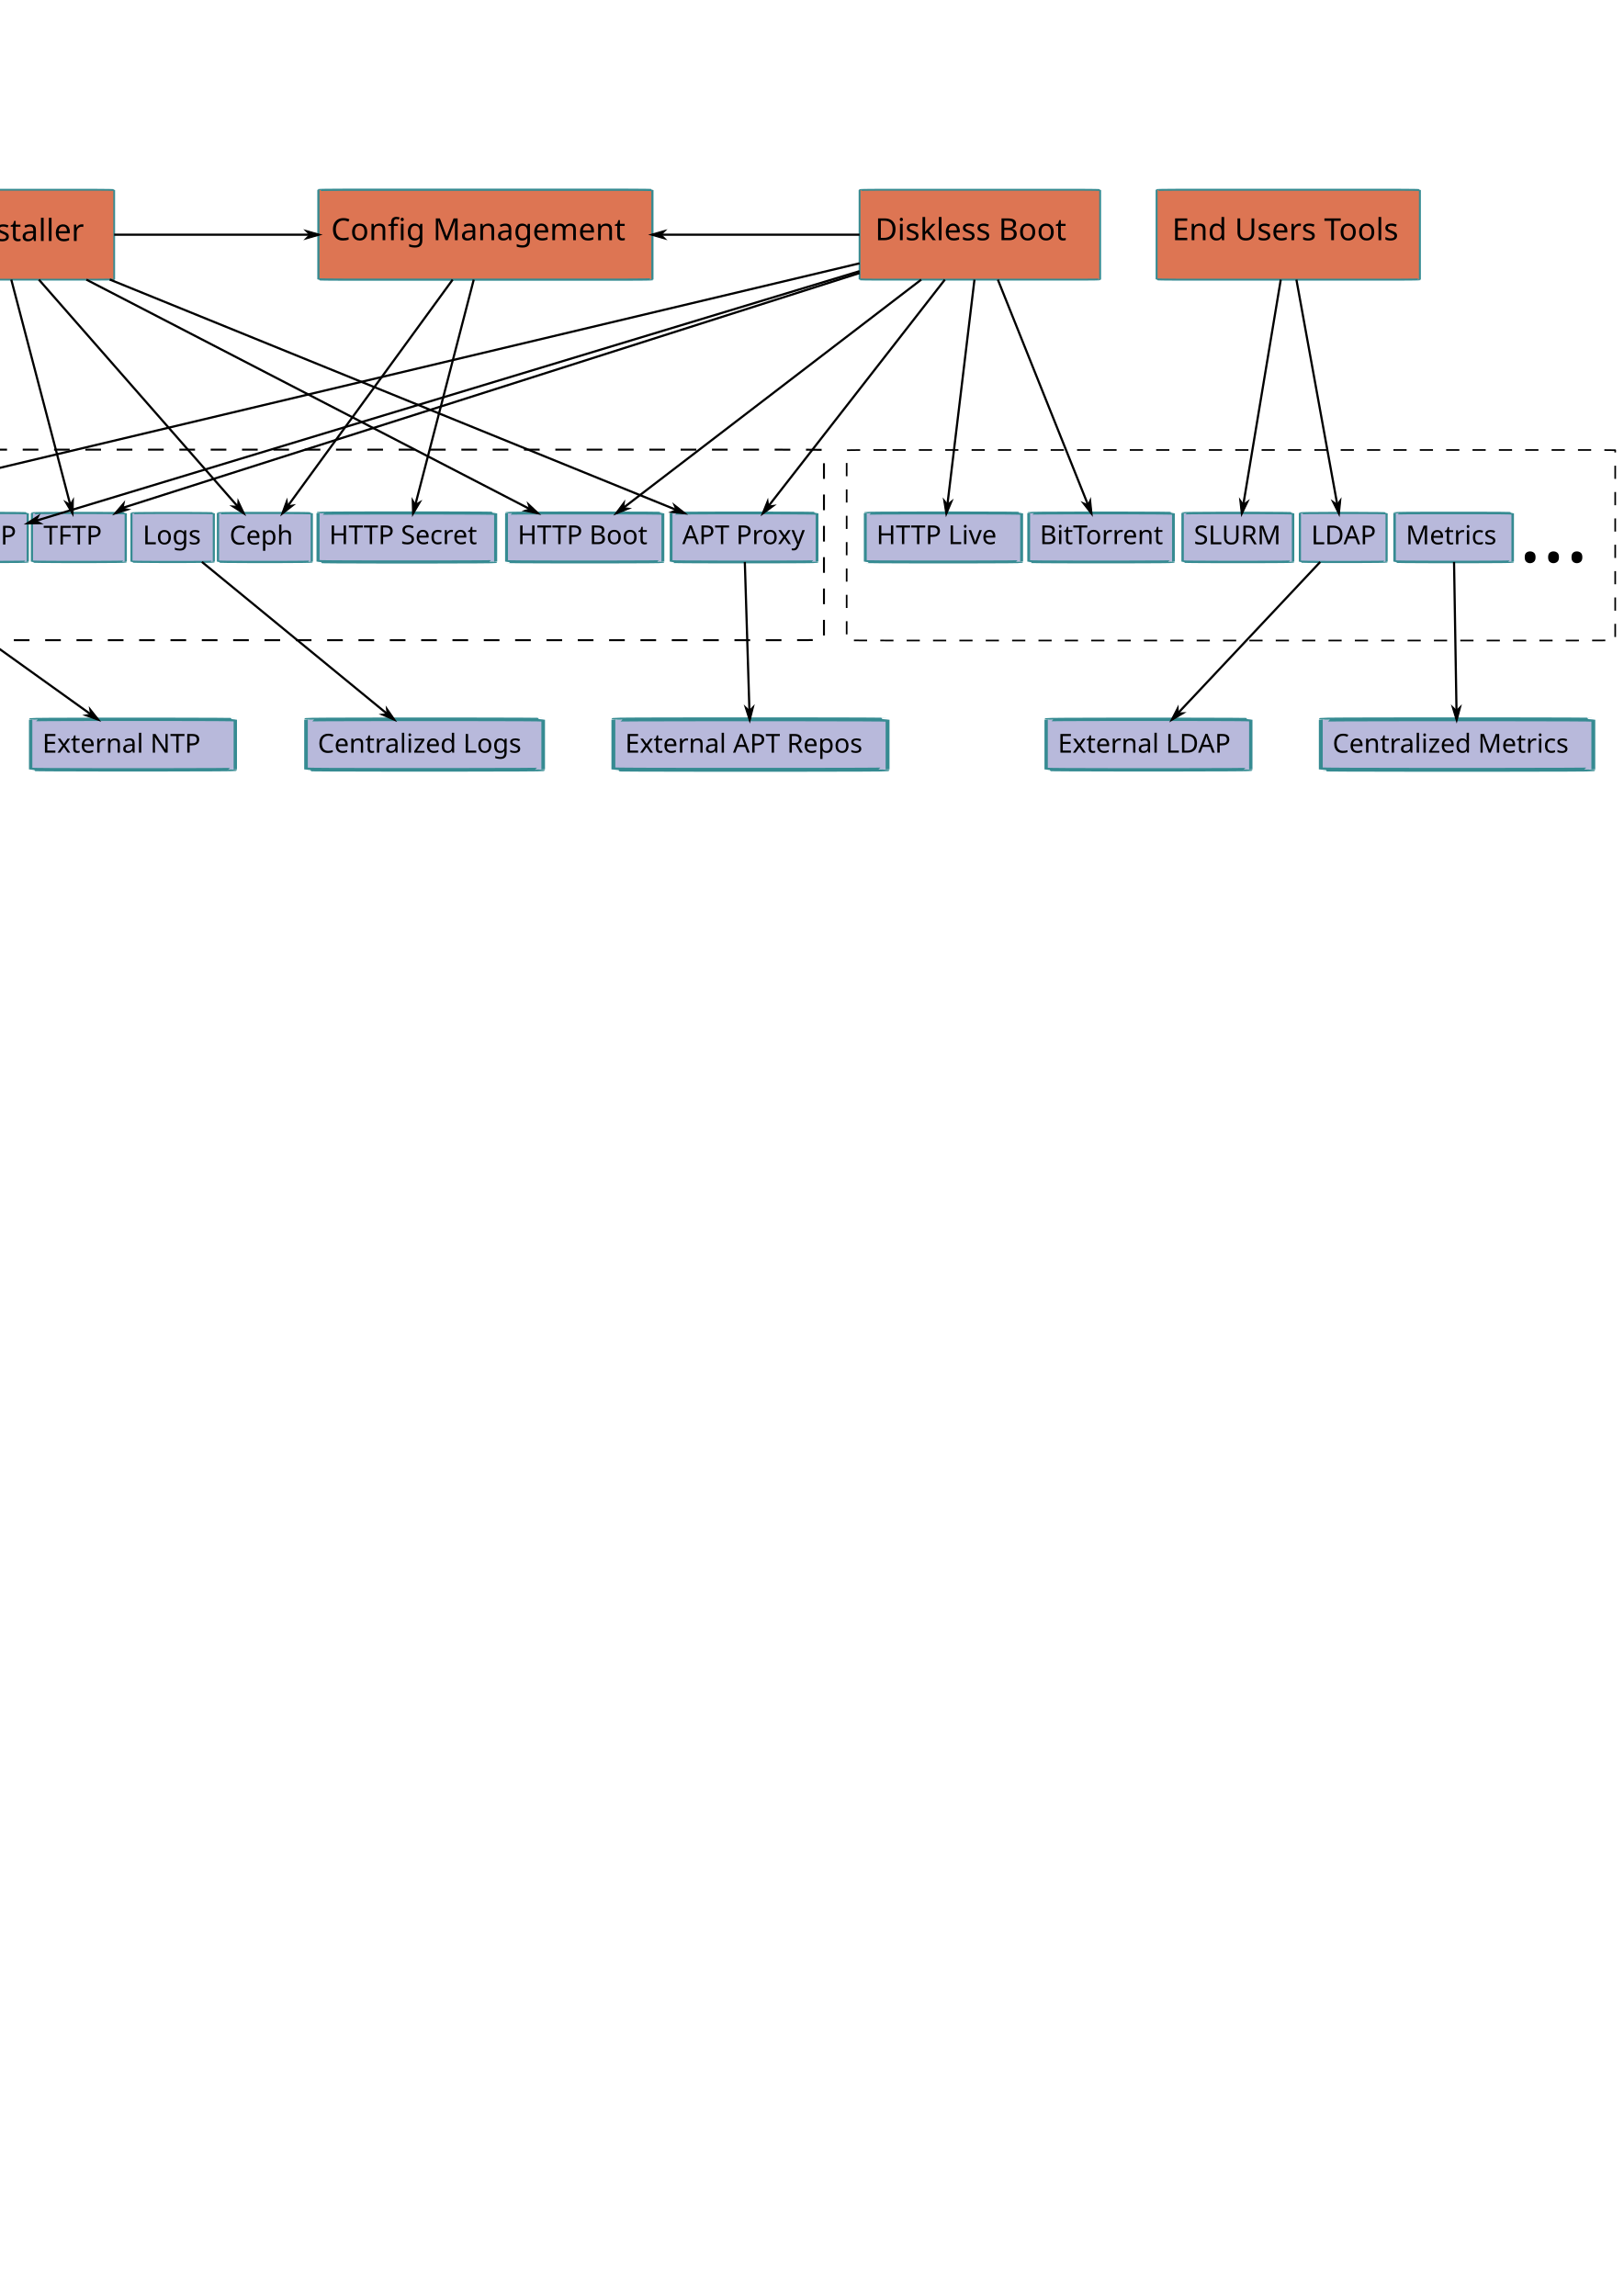
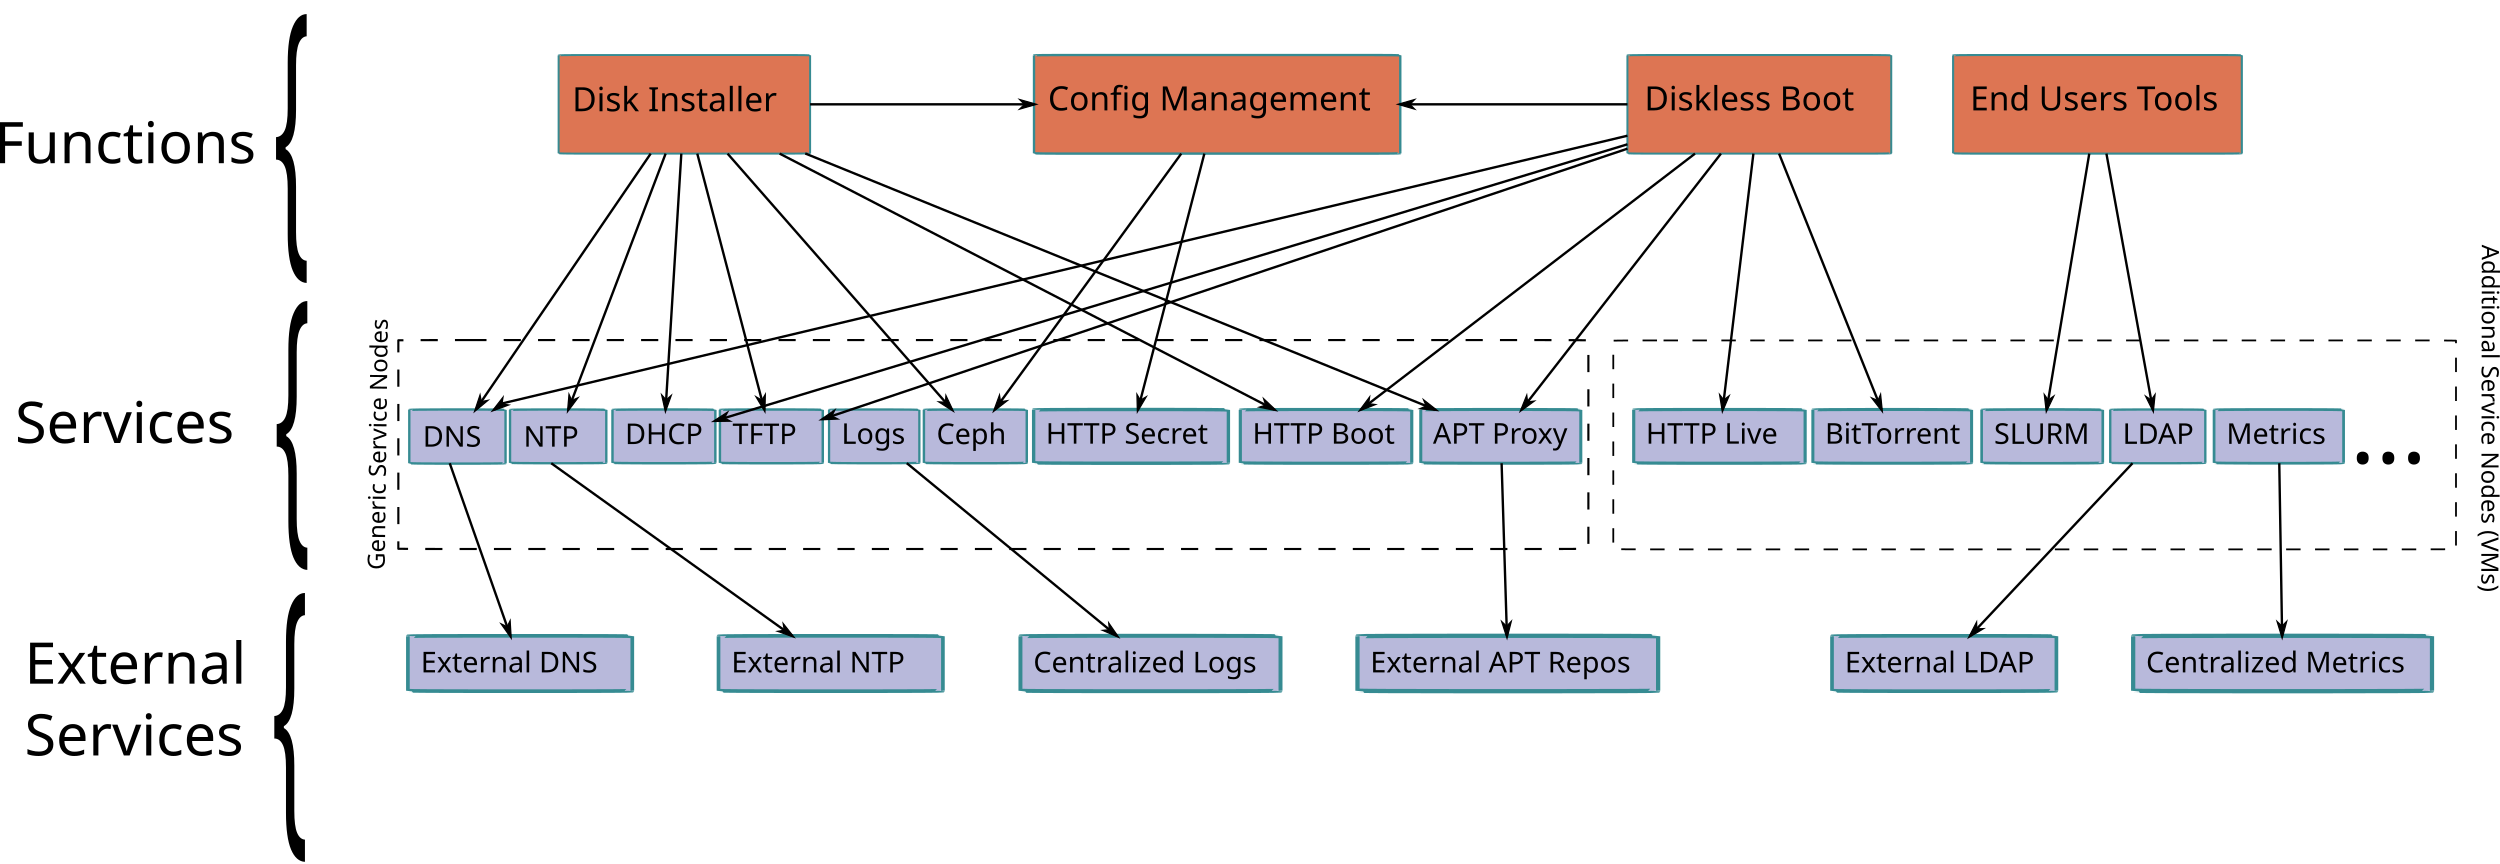
- <svg xmlns="http://www.w3.org/2000/svg" width="744.094" height="1052.362" id="svg2" version="1.1">
+ <svg xmlns="http://www.w3.org/2000/svg" width="1044.843" height="360.848" id="svg2" version="1.1">
  <defs id="defs4">
-     <marker orient="auto" refY="0.0" refX="0.0" id="Arrow1Mend" style="overflow:visible;">
-       <path id="path3845" d="M 0.0,0.0 L 5.0,-5.0 L -12.5,0.0 L 5.0,5.0 L 0.0,0.0 z " style="fill-rule:evenodd;stroke:#000000;stroke-width:1.0pt;" transform="scale(0.4) rotate(180) translate(10,0)" />
+     <marker orient="auto" refY="0" refX="0" id="Arrow1Mend" style="overflow:visible">
+       <path id="path3845" d="M 0,0 5,-5 -12.5,0 5,5 0,0 z" style="fill-rule:evenodd;stroke:#000000;stroke-width:1pt" transform="matrix(-0.4,0,0,-0.4,-4,0)" />
    </marker>
-     <marker orient="auto" refY="0.0" refX="0.0" id="Arrow1Mstart" style="overflow:visible">
-       <path id="path3842" d="M 0.0,0.0 L 5.0,-5.0 L -12.5,0.0 L 5.0,5.0 L 0.0,0.0 z " style="fill-rule:evenodd;stroke:#000000;stroke-width:1.0pt" transform="scale(0.4) translate(10,0)" />
+     <marker orient="auto" refY="0" refX="0" id="Arrow1Mstart" style="overflow:visible">
+       <path id="path3842" d="M 0,0 5,-5 -12.5,0 5,5 0,0 z" style="fill-rule:evenodd;stroke:#000000;stroke-width:1pt" transform="matrix(0.4,0,0,0.4,4,0)" />
    </marker>
-     <marker orient="auto" refY="0.0" refX="0.0" id="Arrow1Lstart" style="overflow:visible">
-       <path id="path3836" d="M 0.0,0.0 L 5.0,-5.0 L -12.5,0.0 L 5.0,5.0 L 0.0,0.0 z " style="fill-rule:evenodd;stroke:#000000;stroke-width:1.0pt" transform="scale(0.8) translate(12.5,0)" />
+     <marker orient="auto" refY="0" refX="0" id="Arrow1Lstart" style="overflow:visible">
+       <path id="path3836" d="M 0,0 5,-5 -12.5,0 5,5 0,0 z" style="fill-rule:evenodd;stroke:#000000;stroke-width:1pt" transform="matrix(0.8,0,0,0.8,10,0)" />
    </marker>
-     <marker orient="auto" refY="0.0" refX="0.0" id="Arrow1Lend" style="overflow:visible;">
-       <path id="path3839" d="M 0.0,0.0 L 5.0,-5.0 L -12.5,0.0 L 5.0,5.0 L 0.0,0.0 z " style="fill-rule:evenodd;stroke:#000000;stroke-width:1.0pt;" transform="scale(0.8) rotate(180) translate(12.5,0)" />
+     <marker orient="auto" refY="0" refX="0" id="Arrow1Lend" style="overflow:visible">
+       <path id="path3839" d="M 0,0 5,-5 -12.5,0 5,5 0,0 z" style="fill-rule:evenodd;stroke:#000000;stroke-width:1pt" transform="matrix(-0.8,0,0,-0.8,-10,0)" />
    </marker>
  </defs>
-   <g id="layer1">
+   <g id="layer1" transform="translate(286.2475,-63.97159)">
    <rect style="fill:#dd7553;fill-opacity:1;stroke:#368b92;stroke-width:0.825;stroke-linejoin:round;stroke-miterlimit:4;stroke-opacity:1;stroke-dasharray:none;stroke-dashoffset:0" id="rect2985" width="105.111" height="41.202" x="-52.782" y="86.971" rx="7.925" ry="0.171" />
    <text xml:space="preserve" style="font-size:40px;font-style:normal;font-weight:normal;line-height:125%;letter-spacing:0px;word-spacing:0px;fill:#000000;fill-opacity:1;stroke:none;font-family:Sans" x="-47.081" y="110.46" id="text3755">
      <tspan id="tspan3757" x="-47.081" y="110.46" style="font-size:14px">Disk Installer</tspan>
    </text>
    <rect style="fill:#dd7553;fill-opacity:1;stroke:#368b92;stroke-width:0.995;stroke-linejoin:round;stroke-miterlimit:4;stroke-opacity:1;stroke-dasharray:none;stroke-dashoffset:0" id="rect2985-3" width="153.07" height="41.202" x="145.909" y="86.971" rx="11.54" ry="0.171" />
    <text xml:space="preserve" style="font-size:40px;font-style:normal;font-weight:normal;line-height:125%;letter-spacing:0px;word-spacing:0px;fill:#000000;fill-opacity:1;stroke:none;font-family:Sans" x="151.732" y="110.103" id="text3755-6">
      <tspan id="tspan3757-7" x="151.732" y="110.103" style="font-size:14px">Config Management</tspan>
    </text>
    <rect style="fill:#dd7553;fill-opacity:1;stroke:#368b92;stroke-width:0.845;stroke-linejoin:round;stroke-miterlimit:4;stroke-opacity:1;stroke-dasharray:none;stroke-dashoffset:0" id="rect2985-3-3" width="110.254" height="41.202" x="393.914" y="86.971" rx="8.312" ry="0.171" />
    <text xml:space="preserve" style="font-size:40px;font-style:normal;font-weight:normal;line-height:125%;letter-spacing:0px;word-spacing:0px;fill:#000000;fill-opacity:1;stroke:none;font-family:Sans" x="401.03" y="110.103" id="text3755-6-5">
      <tspan id="tspan3757-7-6" x="401.03" y="110.103" style="font-size:14px">Diskless Boot</tspan>
    </text>
    <rect style="fill:#dd7553;fill-opacity:1;stroke:#368b92;stroke-width:0.884;stroke-linejoin:round;stroke-miterlimit:4;stroke-opacity:1;stroke-dasharray:none;stroke-dashoffset:0" id="rect2985-3-3-2" width="120.667" height="41.202" x="530.031" y="86.971" rx="9.098" ry="0.171" />
    <text xml:space="preserve" style="font-size:40px;font-style:normal;font-weight:normal;line-height:125%;letter-spacing:0px;word-spacing:0px;fill:#000000;fill-opacity:1;stroke:none;font-family:Sans" x="537.146" y="110.103" id="text3755-6-5-9">
      <tspan id="tspan3757-7-6-1" x="537.146" y="110.103" style="font-size:14px">End Users Tools</tspan>
    </text>
    <rect style="fill:#b8b9db;fill-opacity:1;stroke:#368b92;stroke-width:0.995;stroke-linejoin:round;stroke-miterlimit:4;stroke-opacity:1;stroke-dasharray:none;stroke-dashoffset:0" id="rect3867" width="40.231" height="22.623" x="-115.19" y="235.112" rx="13.384" ry="0.197" />
    <text xml:space="preserve" style="font-size:40px;font-style:normal;font-weight:normal;line-height:125%;letter-spacing:0px;word-spacing:0px;fill:#000000;fill-opacity:1;stroke:none;font-family:Sans" x="-109.536" y="250.666" id="text3869">
      <tspan id="tspan3871" x="-109.536" y="250.666" style="font-size:12px">DNS</tspan>
    </text>
    <rect style="fill:#b8b9db;fill-opacity:1;stroke:#368b92;stroke-width:0.992;stroke-linejoin:round;stroke-miterlimit:4;stroke-opacity:1;stroke-dasharray:none;stroke-dashoffset:0" id="rect3867-2" width="40.231" height="22.462" x="-73.083" y="235.112" rx="13.384" ry="0.196" />
    <text xml:space="preserve" style="font-size:40px;font-style:normal;font-weight:normal;line-height:125%;letter-spacing:0px;word-spacing:0px;fill:#000000;fill-opacity:1;stroke:none;font-family:Sans" x="-67.428" y="250.666" id="text3869-7">
      <tspan x="-67.428" y="250.666" style="font-size:12px" id="tspan3897">NTP</tspan>
    </text>
    <rect style="fill:#b8b9db;fill-opacity:1;stroke:#368b92;stroke-width:1.025;stroke-linejoin:round;stroke-miterlimit:4;stroke-opacity:1;stroke-dasharray:none;stroke-dashoffset:0" id="rect3867-2-9" width="42.988" height="22.462" x="-30.267" y="235.112" rx="14.301" ry="0.196" />
    <text xml:space="preserve" style="font-size:40px;font-style:normal;font-weight:normal;line-height:125%;letter-spacing:0px;word-spacing:0px;fill:#000000;fill-opacity:1;stroke:none;font-family:Sans" x="-25.001" y="249.57" id="text3869-7-3">
      <tspan x="-25.001" y="249.57" style="font-size:12px" id="tspan3897-6">DHCP</tspan>
    </text>
    <rect style="fill:#b8b9db;fill-opacity:1;stroke:#368b92;stroke-width:1.025;stroke-linejoin:round;stroke-miterlimit:4;stroke-opacity:1;stroke-dasharray:none;stroke-dashoffset:0" id="rect3867-2-9-0" width="42.988" height="22.462" x="14.634" y="235.112" rx="14.301" ry="0.196" />
    <text xml:space="preserve" style="font-size:40px;font-style:normal;font-weight:normal;line-height:125%;letter-spacing:0px;word-spacing:0px;fill:#000000;fill-opacity:1;stroke:none;font-family:Sans" x="19.9" y="249.57" id="text3869-7-3-6">
      <tspan x="19.9" y="249.57" style="font-size:12px" id="tspan3897-6-2">TFTP</tspan>
    </text>
    <rect style="fill:#b8b9db;fill-opacity:1;stroke:#368b92;stroke-width:1.025;stroke-linejoin:round;stroke-miterlimit:4;stroke-opacity:1;stroke-dasharray:none;stroke-dashoffset:0" id="rect3867-2-9-0-6" width="42.988" height="22.462" x="99.889" y="235.112" rx="14.301" ry="0.196" />
    <text xml:space="preserve" style="font-size:40px;font-style:normal;font-weight:normal;line-height:125%;letter-spacing:0px;word-spacing:0px;fill:#000000;fill-opacity:1;stroke:none;font-family:Sans" x="105.155" y="249.57" id="text3869-7-3-6-1">
      <tspan x="105.155" y="249.57" style="font-size:12px" id="tspan3897-6-2-8">Ceph</tspan>
    </text>
    <rect style="fill:#b8b9db;fill-opacity:1;stroke:#368b92;stroke-width:1.323;stroke-linejoin:round;stroke-miterlimit:4;stroke-opacity:1;stroke-dasharray:none;stroke-dashoffset:0" id="rect3867-2-9-0-6-7" width="71.644" height="22.462" x="232.129" y="235.112" rx="23.834" ry="0.196" />
    <text xml:space="preserve" style="font-size:40px;font-style:normal;font-weight:normal;line-height:125%;letter-spacing:0px;word-spacing:0px;fill:#000000;fill-opacity:1;stroke:none;font-family:Sans" x="237.227" y="249.403" id="text3869-7-3-6-1-9">
      <tspan x="237.227" y="249.403" style="font-size:12px" id="tspan3897-6-2-8-2">HTTP Boot</tspan>
    </text>
    <rect style="fill:#b8b9db;fill-opacity:1;stroke:#368b92;stroke-width:1.323;stroke-linejoin:round;stroke-miterlimit:4;stroke-opacity:1;stroke-dasharray:none;stroke-dashoffset:0" id="rect3867-2-9-0-6-7-0" width="71.644" height="22.462" x="396.541" y="235.112" rx="23.834" ry="0.196" />
    <text xml:space="preserve" style="font-size:40px;font-style:normal;font-weight:normal;line-height:125%;letter-spacing:0px;word-spacing:0px;fill:#000000;fill-opacity:1;stroke:none;font-family:Sans" x="401.639" y="249.403" id="text3869-7-3-6-1-9-2">
      <tspan x="401.639" y="249.403" style="font-size:12px" id="tspan3897-6-2-8-2-3">HTTP Live</tspan>
    </text>
    <rect style="fill:#b8b9db;fill-opacity:1;stroke:#368b92;stroke-width:1.112;stroke-linejoin:round;stroke-miterlimit:4;stroke-opacity:1;stroke-dasharray:none;stroke-dashoffset:0" id="rect3867-2-9-0-6-7-0-7" width="50.632" height="22.462" x="541.95" y="235.112" rx="16.844" ry="0.196" />
    <text xml:space="preserve" style="font-size:40px;font-style:normal;font-weight:normal;line-height:125%;letter-spacing:0px;word-spacing:0px;fill:#000000;fill-opacity:1;stroke:none;font-family:Sans" x="547.128" y="249.482" id="text3869-7-3-6-1-9-2-5">
      <tspan x="547.128" y="249.482" style="font-size:12px" id="tspan3897-6-2-8-2-3-9">SLURM</tspan>
    </text>
    <rect style="fill:#b8b9db;fill-opacity:1;stroke:#368b92;stroke-width:0.985;stroke-linejoin:round;stroke-miterlimit:4;stroke-opacity:1;stroke-dasharray:none;stroke-dashoffset:0" id="rect3867-2-9-0-6-7-0-7-2" width="39.737" height="22.462" x="595.7" y="235.112" rx="13.219" ry="0.196" />
    <text xml:space="preserve" style="font-size:40px;font-style:normal;font-weight:normal;line-height:125%;letter-spacing:0px;word-spacing:0px;fill:#000000;fill-opacity:1;stroke:none;font-family:Sans" x="600.878" y="249.482" id="text3869-7-3-6-1-9-2-5-2">
      <tspan x="600.878" y="249.482" style="font-size:12px" id="tspan3897-6-2-8-2-3-9-8">LDAP</tspan>
    </text>
    <rect style="fill:#b8b9db;fill-opacity:1;stroke:#368b92;stroke-width:0.96;stroke-linejoin:round;stroke-miterlimit:4;stroke-opacity:1;stroke-dasharray:none;stroke-dashoffset:0" id="rect3867-2-9-0-6-7-0-7-2-9" width="37.737" height="22.462" x="60.249" y="235.112" rx="12.554" ry="0.196" />
    <text xml:space="preserve" style="font-size:40px;font-style:normal;font-weight:normal;line-height:125%;letter-spacing:0px;word-spacing:0px;fill:#000000;fill-opacity:1;stroke:none;font-family:Sans" x="65.427" y="249.482" id="text3869-7-3-6-1-9-2-5-2-7">
      <tspan x="65.427" y="249.482" style="font-size:12px" id="tspan3897-6-2-8-2-3-9-8-3">Logs</tspan>
    </text>
    <rect style="fill:#b8b9db;fill-opacity:1;stroke:#368b92;stroke-width:1.15;stroke-linejoin:round;stroke-miterlimit:4;stroke-opacity:1;stroke-dasharray:none;stroke-dashoffset:0" id="rect3867-2-9-0-6-7-0-7-2-6" width="54.126" height="22.462" x="639.097" y="235.112" rx="18.006" ry="0.196" />
    <text xml:space="preserve" style="font-size:40px;font-style:normal;font-weight:normal;line-height:125%;letter-spacing:0px;word-spacing:0px;fill:#000000;fill-opacity:1;stroke:none;font-family:Sans" x="644.275" y="249.482" id="text3869-7-3-6-1-9-2-5-2-1">
      <tspan x="644.275" y="249.482" style="font-size:12px" id="tspan3897-6-2-8-2-3-9-8-2">Metrics</tspan>
    </text>
    <text xml:space="preserve" style="font-size:40px;font-style:normal;font-weight:normal;line-height:125%;letter-spacing:0px;word-spacing:0px;fill:#000000;fill-opacity:1;stroke:none;font-family:Sans" x="695.859" y="257.574" id="text4117">
      <tspan id="tspan4119" x="695.859" y="257.574">...</tspan>
    </text>
    <rect style="fill:#b8b9db;fill-opacity:1;stroke:#368b92;stroke-width:1.273;stroke-linejoin:round;stroke-miterlimit:4;stroke-opacity:1;stroke-dasharray:none;stroke-dashoffset:0" id="rect3867-2-9-0-6-7-0-3" width="66.335" height="22.462" x="471.415" y="235.112" rx="22.067" ry="0.196" />
    <text xml:space="preserve" style="font-size:40px;font-style:normal;font-weight:normal;line-height:125%;letter-spacing:0px;word-spacing:0px;fill:#000000;fill-opacity:1;stroke:none;font-family:Sans" x="476.513" y="249.403" id="text3869-7-3-6-1-9-2-1">
      <tspan x="476.513" y="249.403" style="font-size:12px" id="tspan3897-6-2-8-2-3-94">BitTorrent</tspan>
    </text>
    <path style="fill:none;stroke:#000000;stroke-width:1px;stroke-linecap:butt;stroke-linejoin:miter;stroke-opacity:1;marker-start:none;marker-end:url(#Arrow1Mend)" d="m -14.299,128.174 -73.049,106.939" id="path4840" />
    <path style="fill:none;stroke:#000000;stroke-width:1px;stroke-linecap:butt;stroke-linejoin:miter;stroke-opacity:1;marker-end:url(#Arrow1Mend)" d="M -8.056,128.174 -48.699,235.112" id="path5220" />
    <path style="fill:none;stroke:#000000;stroke-width:1px;stroke-linecap:butt;stroke-linejoin:miter;stroke-opacity:1;marker-end:url(#Arrow1Mend)" d="M -1.496,128.174 -8.081,235.112" id="path5222" />
    <path style="fill:none;stroke:#000000;stroke-width:1px;stroke-linecap:butt;stroke-linejoin:miter;stroke-opacity:1;marker-end:url(#Arrow1Mend)" d="M 39.585,128.174 246.279,235.129" id="path5228" />
    <path style="fill:none;stroke:#000000;stroke-width:1px;stroke-linecap:butt;stroke-linejoin:miter;stroke-opacity:1;marker-end:url(#Arrow1Mend)" d="m 207.441,128.174 -77.879,106.939" id="path5230" />
    <rect style="fill:#b8b9db;fill-opacity:1;stroke:#368b92;stroke-width:1.41;stroke-linejoin:round;stroke-miterlimit:4;stroke-opacity:1;stroke-dasharray:none;stroke-dashoffset:0" id="rect3867-2-9-0-6-7-3" width="81.393" height="22.462" x="145.75" y="235.112" rx="27.077" ry="0.196" />
    <text xml:space="preserve" style="font-size:40px;font-style:normal;font-weight:normal;line-height:125%;letter-spacing:0px;word-spacing:0px;fill:#000000;fill-opacity:1;stroke:none;font-family:Sans" x="150.848" y="249.403" id="text3869-7-3-6-1-9-6">
      <tspan x="150.848" y="249.403" style="font-size:12px" id="tspan3897-6-2-8-2-7">HTTP Secret</tspan>
    </text>
    <path style="fill:none;stroke:#000000;stroke-width:1px;stroke-linecap:butt;stroke-linejoin:miter;stroke-opacity:1;marker-end:url(#Arrow1Mend)" d="M 17.827,128.174 111.544,235.115" id="path5258" />
    <path style="fill:none;stroke:#000000;stroke-width:1px;stroke-linecap:butt;stroke-linejoin:miter;stroke-opacity:1;marker-end:url(#Arrow1Mend)" d="M 446.565,128.174 433.713,235.112" id="path5262" />
    <path style="fill:none;stroke:#000000;stroke-width:1px;stroke-linecap:butt;stroke-linejoin:miter;stroke-opacity:1;marker-end:url(#Arrow1Mend)" d="m 457.287,128.174 42.801,106.939" id="path5264" />
    <path style="fill:none;stroke:#000000;stroke-width:1px;stroke-linecap:butt;stroke-linejoin:miter;stroke-opacity:1;marker-end:url(#Arrow1Mend)" d="m 393.914,107.573 -94.935,-1e-5" id="path6590" />
    <path style="fill:none;stroke:#000000;stroke-width:1px;stroke-linecap:butt;stroke-linejoin:miter;stroke-opacity:1;marker-end:url(#Arrow1Mend)" d="m 586.935,128.174 -17.8,106.939" id="path6970" />
    <path style="fill:none;stroke:#000000;stroke-width:1px;stroke-linecap:butt;stroke-linejoin:miter;stroke-opacity:1;marker-end:url(#Arrow1Mend)" d="m 594.106,128.174 19.423,106.939" id="path6972" />
    <rect style="fill:none;stroke:#000000;stroke-width:0.897;stroke-linejoin:round;stroke-miterlimit:4;stroke-opacity:1;stroke-dasharray:7.179, 7.179;stroke-dashoffset:0" id="rect7354" width="497.361" height="87.336" x="-119.766" y="206.093" rx="29.665" ry="0.1" />
    <text xml:space="preserve" style="font-size:40px;font-style:normal;font-weight:normal;line-height:125%;letter-spacing:0px;word-spacing:0px;fill:#000000;fill-opacity:1;stroke:none;font-family:Sans" x="-303.756" y="-121.64" id="text7356" transform="matrix(0.01268028,-0.9999196,0.9999196,0.01268028,0,0)">
      <tspan id="tspan7358" x="-303.756" y="-121.64" style="font-size:10px">Generic Service Nodes</tspan>
    </text>
    <rect style="fill:none;stroke:#000000;stroke-width:0.755;stroke-linejoin:round;stroke-miterlimit:4;stroke-opacity:1;stroke-dasharray:6.041, 6.041;stroke-dashoffset:0" id="rect7354-5" width="352.201" height="87.336" x="388.002" y="206.239" rx="21.007" ry="0.1" />
    <text xml:space="preserve" style="font-size:40px;font-style:normal;font-weight:normal;line-height:125%;letter-spacing:0px;word-spacing:0px;fill:#000000;fill-opacity:1;stroke:none;font-family:Sans" x="164.989" y="-751.287" id="text7356-3" transform="matrix(-0.00167176,0.9999986,-0.9999986,-0.00167176,0,0)">
      <tspan id="tspan7358-5" x="164.989" y="-751.287" style="font-size:10px">Additional Service Nodes (VMs)</tspan>
    </text>
    <rect style="fill:#b8b9db;fill-opacity:1;stroke:#368b92;stroke-width:1.537;stroke-linejoin:round;stroke-miterlimit:4;stroke-opacity:1;stroke-dasharray:none;stroke-dashoffset:0" id="rect3867-6" width="93.783" height="23.142" x="-115.772" y="329.699" rx="31.199" ry="0.202" />
    <text xml:space="preserve" style="font-size:40px;font-style:normal;font-weight:normal;line-height:125%;letter-spacing:0px;word-spacing:0px;fill:#000000;fill-opacity:1;stroke:none;font-family:Sans" x="-110.388" y="344.983" id="text3869-2">
      <tspan id="tspan3871-9" x="-110.388" y="344.983" style="font-size:12px">External DNS</tspan>
    </text>
    <rect style="fill:#b8b9db;fill-opacity:1;stroke:#368b92;stroke-width:1.537;stroke-linejoin:round;stroke-miterlimit:4;stroke-opacity:1;stroke-dasharray:none;stroke-dashoffset:0" id="rect3867-6-1" width="93.783" height="23.142" x="14.048" y="329.699" rx="31.199" ry="0.202" />
    <text xml:space="preserve" style="font-size:40px;font-style:normal;font-weight:normal;line-height:125%;letter-spacing:0px;word-spacing:0px;fill:#000000;fill-opacity:1;stroke:none;font-family:Sans" x="19.432" y="344.983" id="text3869-2-2">
      <tspan id="tspan3871-9-7" x="19.432" y="344.983" style="font-size:12px">External NTP</tspan>
    </text>
    <rect style="fill:#b8b9db;fill-opacity:1;stroke:#368b92;stroke-width:1.654;stroke-linejoin:round;stroke-miterlimit:4;stroke-opacity:1;stroke-dasharray:none;stroke-dashoffset:0" id="rect3867-6-1-0" width="108.694" height="23.142" x="140.232" y="329.699" rx="36.159" ry="0.202" />
    <text xml:space="preserve" style="font-size:40px;font-style:normal;font-weight:normal;line-height:125%;letter-spacing:0px;word-spacing:0px;fill:#000000;fill-opacity:1;stroke:none;font-family:Sans" x="145.616" y="344.983" id="text3869-2-2-9">
      <tspan id="tspan3871-9-7-3" x="145.616" y="344.983" style="font-size:12px">Centralized Logs</tspan>
    </text>
    <rect style="fill:#b8b9db;fill-opacity:1;stroke:#368b92;stroke-width:1.773;stroke-linejoin:round;stroke-miterlimit:4;stroke-opacity:1;stroke-dasharray:none;stroke-dashoffset:0" id="rect3867-6-1-0-6" width="124.889" height="23.142" x="605.283" y="329.699" rx="41.546" ry="0.202" />
    <text xml:space="preserve" style="font-size:40px;font-style:normal;font-weight:normal;line-height:125%;letter-spacing:0px;word-spacing:0px;fill:#000000;fill-opacity:1;stroke:none;font-family:Sans" x="610.667" y="344.983" id="text3869-2-2-9-0">
      <tspan id="tspan3871-9-7-3-6" x="610.667" y="344.983" style="font-size:12px">Centralized Metrics</tspan>
    </text>
    <rect style="fill:#b8b9db;fill-opacity:1;stroke:#368b92;stroke-width:1.537;stroke-linejoin:round;stroke-miterlimit:4;stroke-opacity:1;stroke-dasharray:none;stroke-dashoffset:0" id="rect3867-6-1-2" width="93.783" height="23.142" x="479.418" y="329.699" rx="31.199" ry="0.202" />
    <text xml:space="preserve" style="font-size:40px;font-style:normal;font-weight:normal;line-height:125%;letter-spacing:0px;word-spacing:0px;fill:#000000;fill-opacity:1;stroke:none;font-family:Sans" x="484.802" y="344.983" id="text3869-2-2-6">
      <tspan id="tspan3871-9-7-1" x="484.802" y="344.983" style="font-size:12px">External LDAP</tspan>
    </text>
    <path style="fill:none;stroke:#000000;stroke-width:1px;stroke-linecap:butt;stroke-linejoin:miter;stroke-opacity:1;marker-start:none;marker-end:url(#Arrow1Mend)" d="M 5.17,128.174 33.186,235.112" id="path7510" />
    <rect style="fill:#b8b9db;fill-opacity:1;stroke:#368b92;stroke-width:1.278;stroke-linejoin:round;stroke-miterlimit:4;stroke-opacity:1;stroke-dasharray:none;stroke-dashoffset:0" id="rect3867-2-9-0-6-7-3-8" width="66.882" height="22.462" x="307.543" y="235.112" rx="22.249" ry="0.196" />
    <text xml:space="preserve" style="font-size:40px;font-style:normal;font-weight:normal;line-height:125%;letter-spacing:0px;word-spacing:0px;fill:#000000;fill-opacity:1;stroke:none;font-family:Sans" x="312.641" y="249.403" id="text3869-7-3-6-1-9-6-7">
      <tspan x="312.641" y="249.403" style="font-size:12px" id="tspan3897-6-2-8-2-7-9">APT Proxy</tspan>
    </text>
    <path style="fill:none;stroke:#000000;stroke-width:1px;stroke-linecap:butt;stroke-linejoin:miter;stroke-opacity:1;marker-start:none;marker-end:url(#Arrow1Mend);display:inline" d="m -98.288,257.574 25.342,72.125" id="path7536" />
    <path style="fill:none;stroke:#000000;stroke-width:1px;stroke-linecap:butt;stroke-linejoin:miter;stroke-opacity:1;marker-start:none;marker-end:url(#Arrow1Mend);display:inline" d="M -55.861,257.574 44.792,329.699" id="path7540" />
    <rect style="fill:#b8b9db;fill-opacity:1;stroke:#368b92;stroke-width:1.779;stroke-linejoin:round;stroke-miterlimit:4;stroke-opacity:1;stroke-dasharray:none;stroke-dashoffset:0" id="rect3867-6-1-0-2" width="125.659" height="23.142" x="281.089" y="329.699" rx="41.803" ry="0.202" />
    <text xml:space="preserve" style="font-size:40px;font-style:normal;font-weight:normal;line-height:125%;letter-spacing:0px;word-spacing:0px;fill:#000000;fill-opacity:1;stroke:none;font-family:Sans" x="286.473" y="344.983" id="text3869-2-2-9-02">
      <tspan id="tspan3871-9-7-3-3" x="286.473" y="344.983" style="font-size:12px">External APT Repos</tspan>
    </text>
    <path style="fill:none;stroke:#000000;stroke-width:1px;stroke-linecap:butt;stroke-linejoin:miter;stroke-opacity:1;marker-start:none;marker-end:url(#Arrow1Mend)" d="m 605.016,257.566 -67.826,72.134" id="path7570" />
    <path style="fill:none;stroke:#000000;stroke-width:1px;stroke-linecap:butt;stroke-linejoin:miter;stroke-opacity:1;marker-start:none;marker-end:url(#Arrow1Mend)" d="m 666.346,257.574 1.191,72.125" id="path7572" />
-     <path style="fill:none;stroke:#000000;stroke-width:1px;stroke-linecap:butt;stroke-linejoin:miter;stroke-opacity:1;marker-end:url(#Arrow1Mend)" d="m 92.516,257.54 87.958,72.159" id="path8138" />
+     <path style="fill:none;stroke:#000000;stroke-width:1px;stroke-linecap:butt;stroke-linejoin:miter;stroke-opacity:1;marker-end:url(#Arrow1Mend)" d="m 92.734,257.538 87.771,72.161" id="path8138" />
    <path style="fill:none;stroke:#000000;stroke-width:1px;stroke-linecap:butt;stroke-linejoin:miter;stroke-opacity:1;marker-end:url(#Arrow1Mend)" d="M 217.1,128.174 189.36,235.112" id="path8704" />
    <path style="fill:none;stroke:#000000;stroke-width:1px;stroke-linecap:butt;stroke-linejoin:miter;stroke-opacity:1;marker-end:url(#Arrow1Mend)" d="M 422.158,128.174 282.605,235.113" id="path8894" />
    <path style="fill:none;stroke:#000000;stroke-width:1px;stroke-linecap:butt;stroke-linejoin:miter;stroke-opacity:1;marker-end:url(#Arrow1Mend)" d="m 433,128.174 -83.271,106.939" id="path9084" />
    <path style="fill:none;stroke:#000000;stroke-width:1px;stroke-linecap:butt;stroke-linejoin:miter;stroke-opacity:1;marker-end:url(#Arrow1Mend)" d="m 341.331,257.574 2.23,72.125" id="path9654" />
    <path style="fill:none;stroke:#000000;stroke-width:1px;stroke-linecap:butt;stroke-linejoin:miter;stroke-opacity:1;marker-end:url(#Arrow1Mend);display:inline" d="m 52.329,107.573 93.581,0" id="path3104" />
-     <path style="fill:none;stroke:#000000;stroke-width:1px;stroke-linecap:butt;stroke-linejoin:miter;stroke-opacity:1;marker-end:url(#Arrow1Mend);display:inline" d="M 393.914,125.144 56.999,232.532 53.022,235.164" id="path4086" />
+     <path style="fill:none;stroke:#000000;stroke-width:1px;stroke-linecap:butt;stroke-linejoin:miter;stroke-opacity:1;marker-end:url(#Arrow1Mend);display:inline" d="M 393.914,126.1 57.623,239.119" id="path4086" />
    <path style="fill:none;stroke:#000000;stroke-width:1px;stroke-linecap:butt;stroke-linejoin:miter;stroke-opacity:1;marker-end:url(#Arrow1Mend)" d="m 393.914,120.689 -469.997,111.829 -3.606,2.64" id="path4088" />
    <path style="fill:none;stroke:#000000;stroke-width:1px;stroke-linecap:butt;stroke-linejoin:miter;stroke-opacity:1;marker-end:url(#Arrow1Mend);display:inline" d="M 393.914,124.282 12.721,239.828" id="path4092" />
    <path style="fill:none;stroke:#000000;stroke-width:1px;stroke-linecap:butt;stroke-linejoin:miter;stroke-opacity:1;marker-end:url(#Arrow1Mend)" d="M 50.289,128.117 313.521,235.174" id="path3101" />
    <text xml:space="preserve" style="font-size:71.793px;font-style:normal;font-weight:normal;line-height:125%;letter-spacing:0px;word-spacing:0px;fill:#000000;fill-opacity:1;stroke:none;font-family:Sans" x="-308.709" y="90.188" id="text4083" transform="scale(0.5571592,1.794819)">
      <tspan id="tspan4085" x="-308.709" y="90.188">{</tspan>
    </text>
    <text xml:space="preserve" style="font-size:71.793px;font-style:normal;font-weight:normal;line-height:125%;letter-spacing:0px;word-spacing:0px;fill:#000000;fill-opacity:1;stroke:none;font-family:Sans" x="-308.215" y="157.01" id="text4083-3" transform="scale(0.5571592,1.794819)">
      <tspan id="tspan4085-6" x="-308.215" y="157.01">{</tspan>
    </text>
    <text xml:space="preserve" style="font-size:71.793px;font-style:normal;font-weight:normal;line-height:125%;letter-spacing:0px;word-spacing:0px;fill:#000000;fill-opacity:1;stroke:none;font-family:Sans" x="-310.009" y="224.984" id="text4083-3-7" transform="scale(0.5571592,1.794819)">
      <tspan id="tspan4085-6-5" x="-310.009" y="224.984">{</tspan>
    </text>
    <text xml:space="preserve" style="font-size:40px;font-style:normal;font-weight:normal;line-height:125%;letter-spacing:0px;word-spacing:0px;fill:#000000;fill-opacity:1;stroke:none;font-family:Sans" x="-288.603" y="132.174" id="text4129">
      <tspan id="tspan4131" x="-288.603" y="132.174" style="font-size:24px">Functions</tspan>
    </text>
    <text xml:space="preserve" style="font-size:40px;font-style:normal;font-weight:normal;line-height:125%;letter-spacing:0px;word-spacing:0px;fill:#000000;fill-opacity:1;stroke:none;font-family:Sans" x="-279.945" y="249.112" id="text4129-3">
      <tspan id="tspan4131-5" x="-279.945" y="249.112" style="font-size:24px">Services</tspan>
    </text>
    <text xml:space="preserve" style="font-size:40px;font-style:normal;font-weight:normal;line-height:125%;letter-spacing:0px;word-spacing:0px;fill:#000000;fill-opacity:1;stroke:none;font-family:Sans" x="-275.996" y="349.699" id="text4129-3-6">
      <tspan id="tspan4131-5-2" x="-275.996" y="349.699" style="font-size:24px">External</tspan>
      <tspan x="-275.996" y="379.699" id="tspan4175" style="font-size:24px">Services</tspan>
    </text>
  </g>
</svg>
